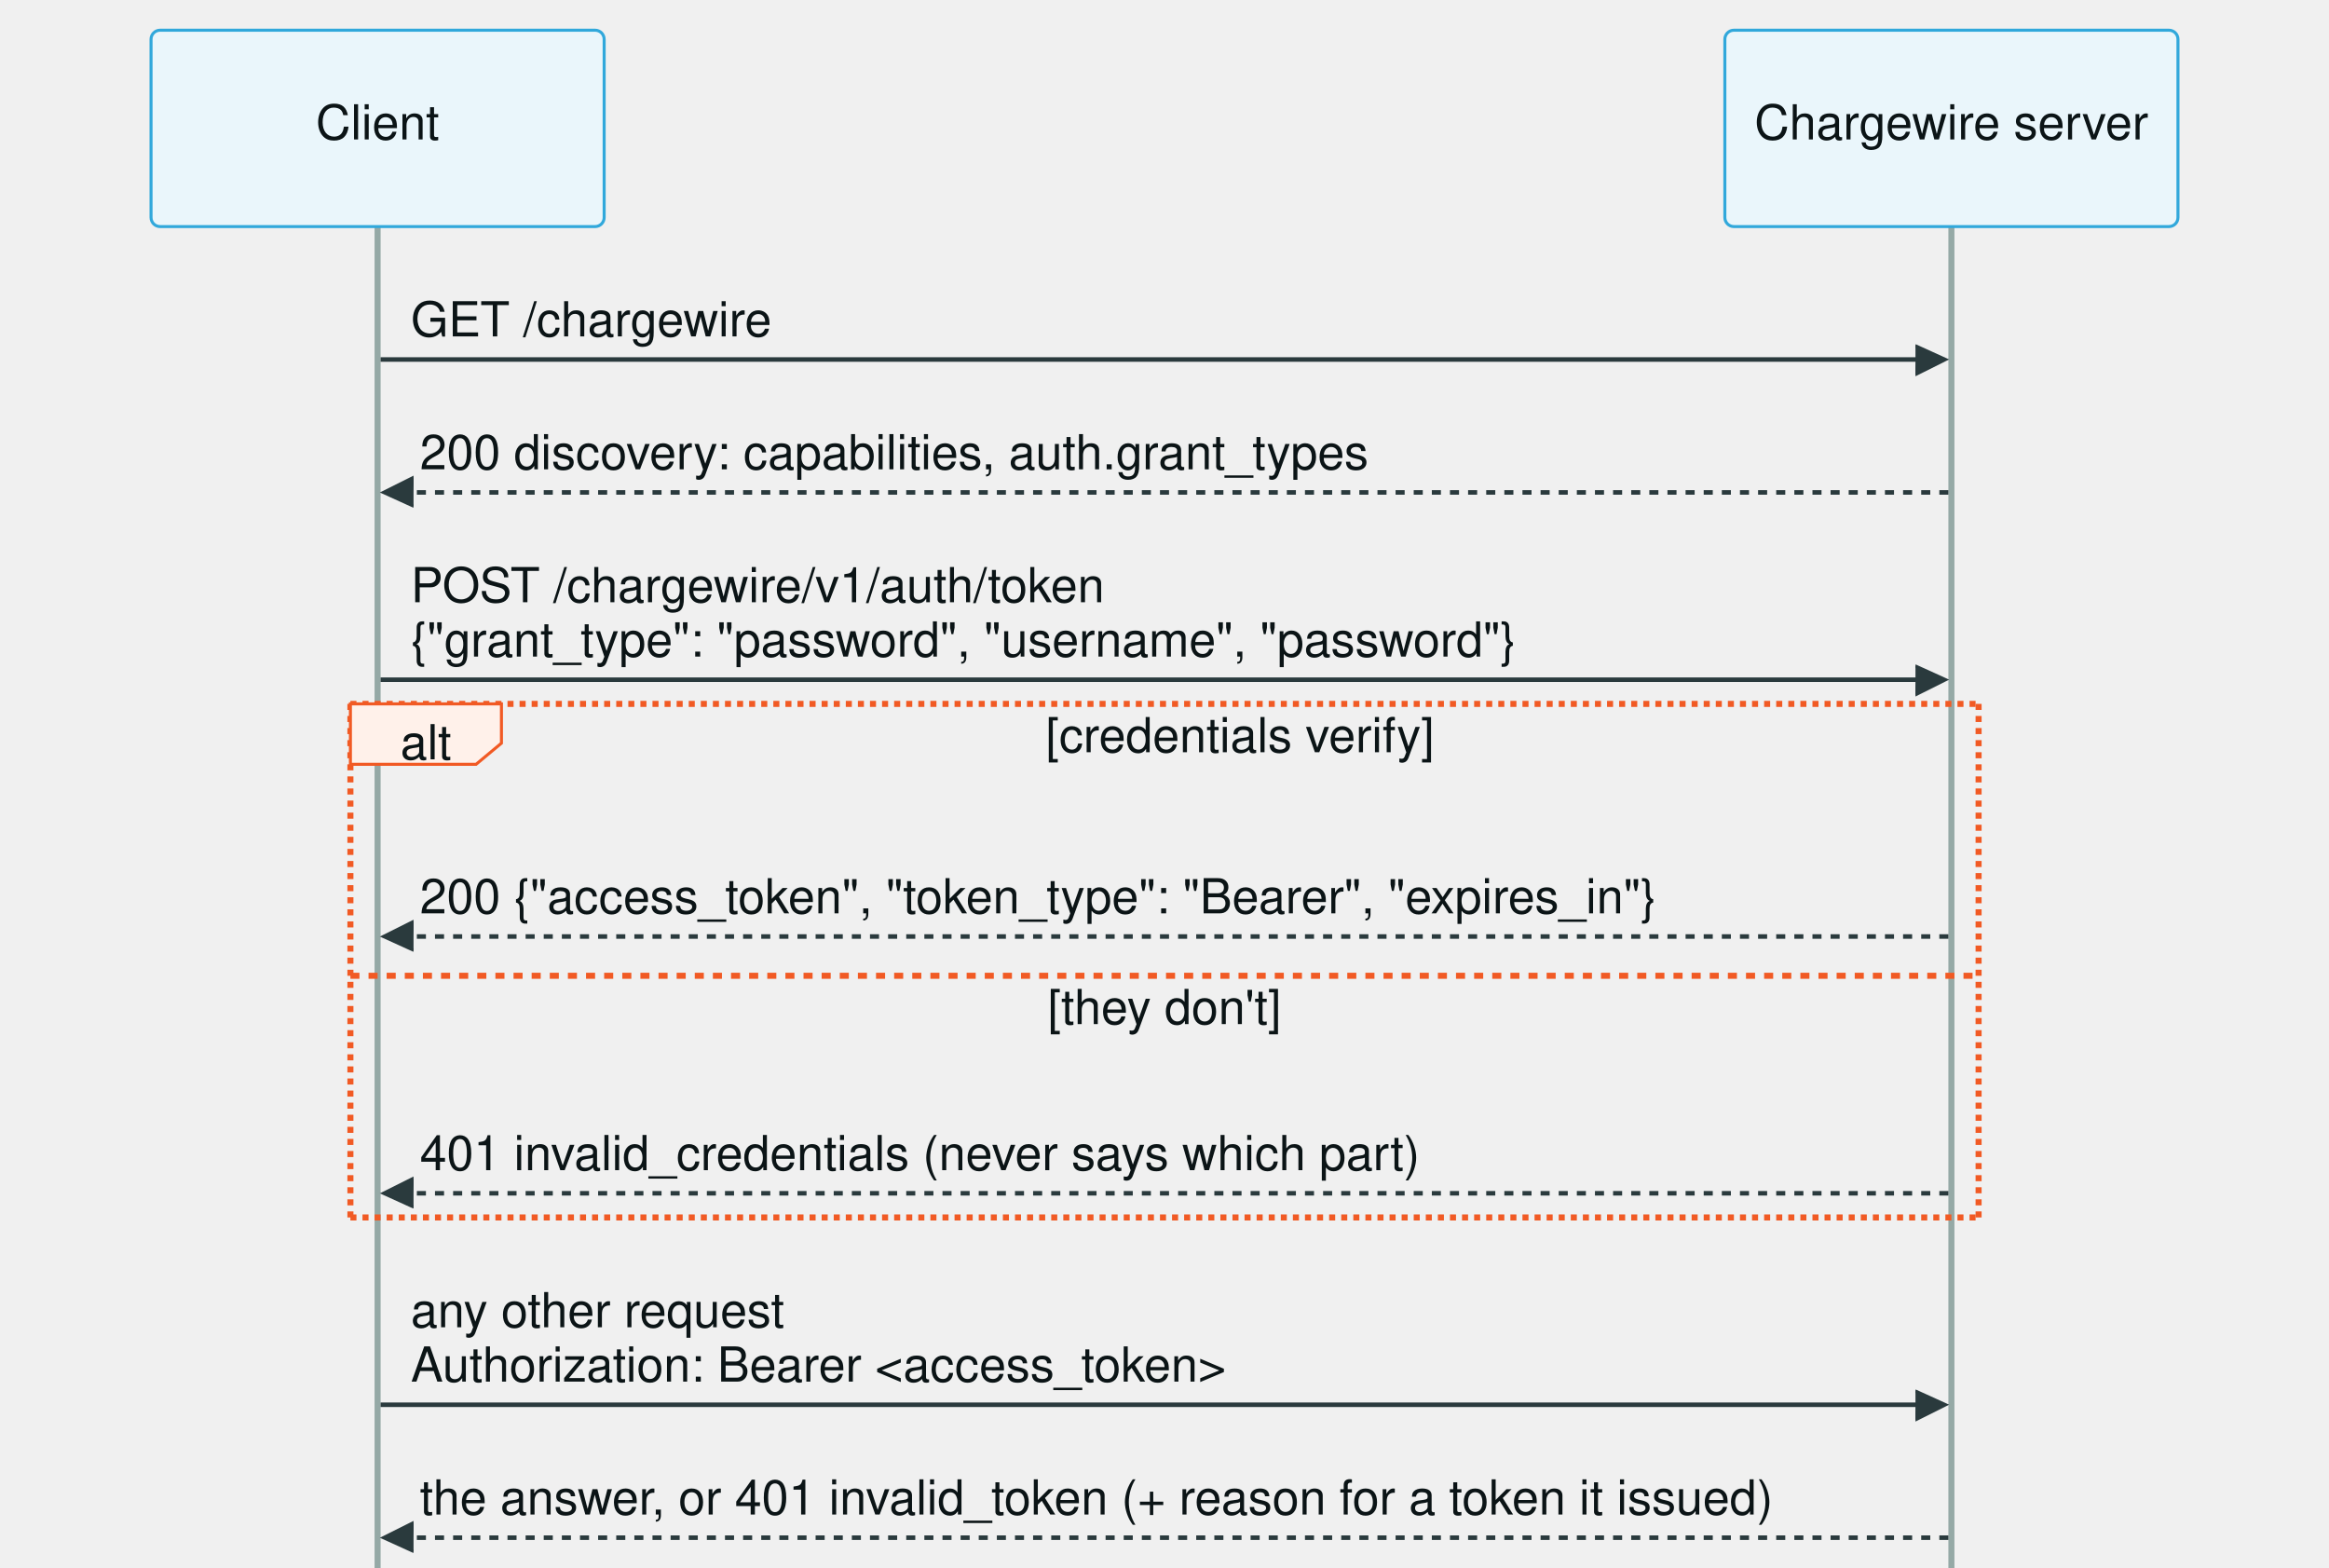
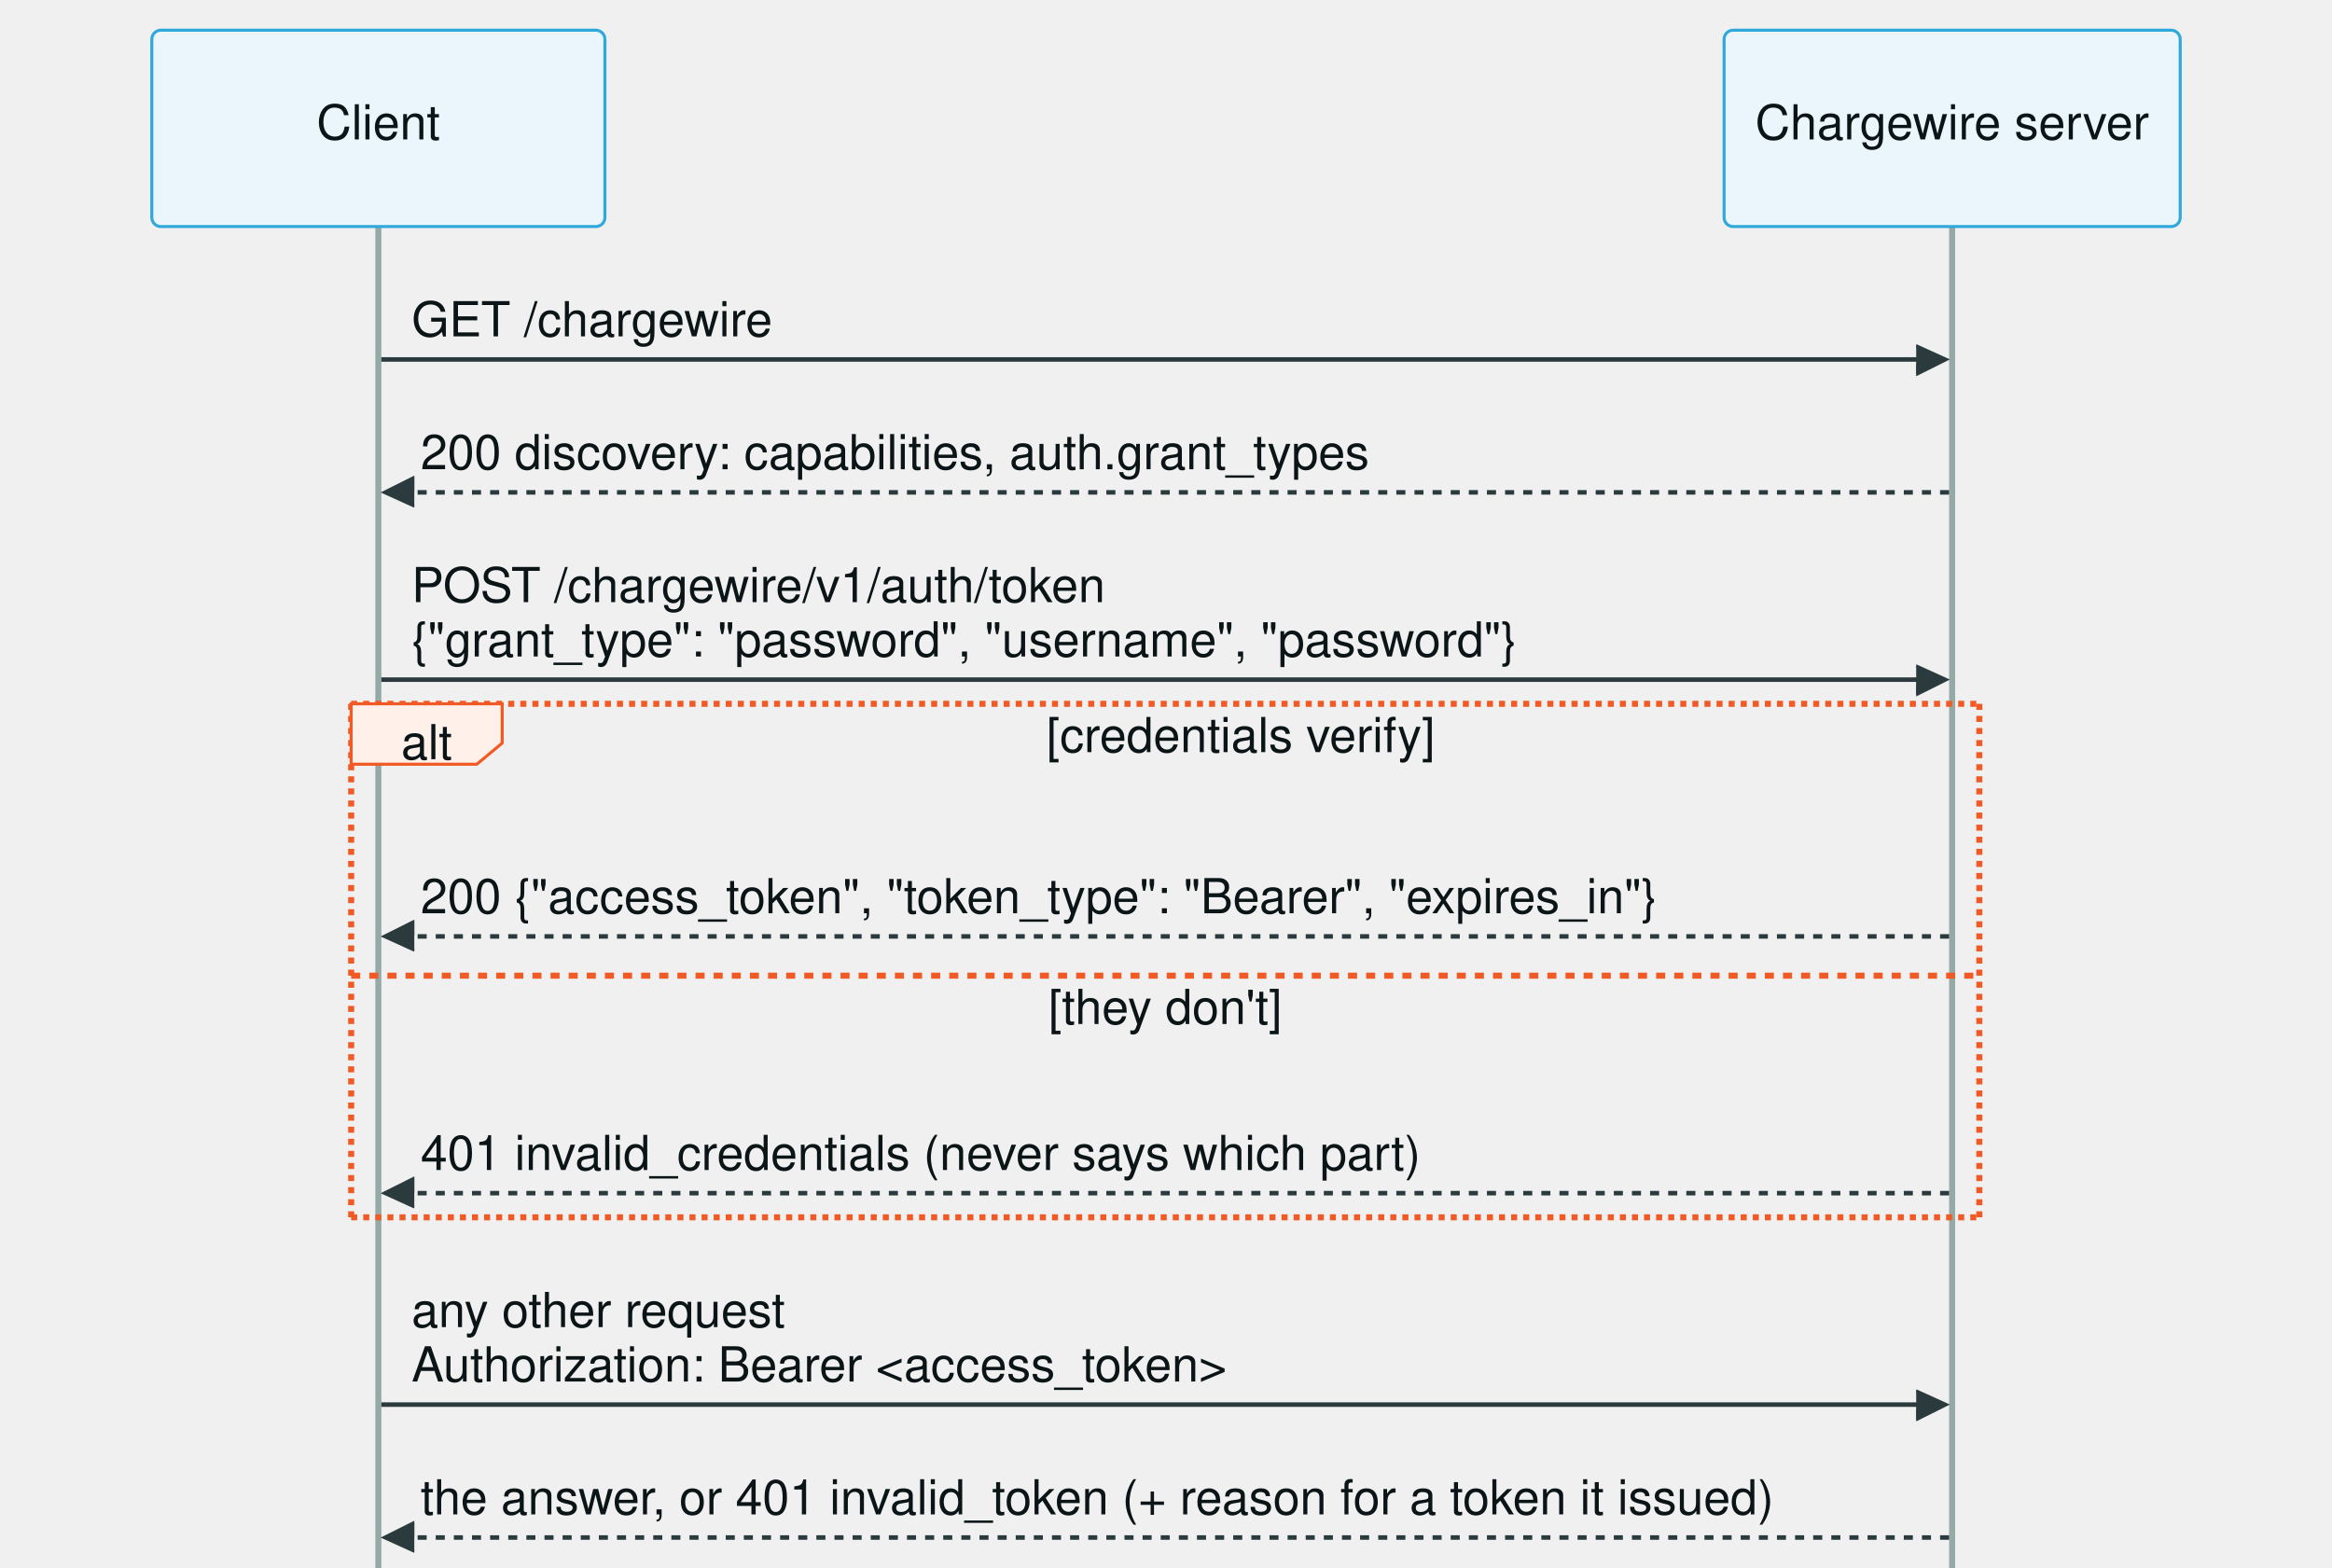
- <svg xmlns="http://www.w3.org/2000/svg" data-source-sha256="e5b919c2dd6666059272049a6209ddf8aacde8d2b4cd9dd8b5b1c0172cf4a284" id="d-signin-password-light" width="771" height="519" viewBox="-50 -10 771 519" role="graphics-document document" aria-roledescription="sequence">
+ <svg xmlns="http://www.w3.org/2000/svg" data-source-sha256="8d9fc25275c0cdb00df49452b8e37687f94b6fabb5f13b44bc39c7d01623270f" id="d-signin-password-light" width="772" height="519" viewBox="-50 -10 771.5 519" role="graphics-document document" aria-roledescription="sequence">
  <g>
    <line id="actor55" x1="596" y1="65" x2="596" y2="2000" class="actor-line 200" stroke-width="0.5px" stroke="#999" name="S" data-et="life-line" data-id="S" />
    <g id="root-55" data-et="participant" data-type="participant" data-id="S">
-       <rect x="521" y="0" fill="#eaeaea" stroke="#666" width="150" height="65" name="S" rx="3" ry="3" class="actor actor-top" />
+       <rect x="520.5" y="0" fill="#eaeaea" stroke="#666" width="151" height="65" name="S" rx="3" ry="3" class="actor actor-top" />
      <text x="596" y="32.5" dominant-baseline="central" alignment-baseline="central" class="actor actor-box" style="text-anchor: middle; font-size: 16px; font-weight: 400; font-family: Helvetica, Arial, &quot;Liberation Sans&quot;, sans-serif;">
        <tspan x="596" dy="0">Chargewire server</tspan>
      </text>
    </g>
  </g>
  <g>
    <line id="actor54" x1="75" y1="65" x2="75" y2="2000" class="actor-line 200" stroke-width="0.5px" stroke="#999" name="C" data-et="life-line" data-id="C" />
    <g id="root-54" data-et="participant" data-type="participant" data-id="C">
      <rect x="0" y="0" fill="#eaeaea" stroke="#666" width="150" height="65" name="C" rx="3" ry="3" class="actor actor-top" />
      <text x="75" y="32.5" dominant-baseline="central" alignment-baseline="central" class="actor actor-box" style="text-anchor: middle; font-size: 16px; font-weight: 400; font-family: Helvetica, Arial, &quot;Liberation Sans&quot;, sans-serif;">
        <tspan x="75" dy="0">Client</tspan>
      </text>
    </g>
  </g>
  <style>#d-signin-password-light{font-family:Helvetica,Arial,'Liberation Sans',sans-serif;font-size:16px;fill:#0b1416;}@keyframes edge-animation-frame{from{stroke-dashoffset:0;}}@keyframes dash{to{stroke-dashoffset:0;}}#d-signin-password-light .edge-animation-slow{stroke-dasharray:9,5!important;stroke-dashoffset:900;animation:dash 50s linear infinite;stroke-linecap:round;}#d-signin-password-light .edge-animation-fast{stroke-dasharray:9,5!important;stroke-dashoffset:900;animation:dash 20s linear infinite;stroke-linecap:round;}#d-signin-password-light .error-icon{fill:hsl(17.647, 68%, 100%);}#d-signin-password-light .error-text{fill:#000000;stroke:#000000;}#d-signin-password-light .edge-thickness-normal{stroke-width:1px;}#d-signin-password-light .edge-thickness-thick{stroke-width:3.5px;}#d-signin-password-light .edge-pattern-solid{stroke-dasharray:0;}#d-signin-password-light .edge-thickness-invisible{stroke-width:0;fill:none;}#d-signin-password-light .edge-pattern-dashed{stroke-dasharray:3;}#d-signin-password-light .edge-pattern-dotted{stroke-dasharray:2;}#d-signin-password-light .marker{fill:#000000;stroke:#000000;}#d-signin-password-light .marker.cross{stroke:#000000;}#d-signin-password-light svg{font-family:Helvetica,Arial,'Liberation Sans',sans-serif;font-size:16px;}#d-signin-password-light p{margin:0;}#d-signin-password-light .actor{stroke:#31a8db;fill:#eaf6fb;stroke-width:1;}#d-signin-password-light rect.actor.outer-path[data-look="neo"]{filter:drop-shadow( 1px 2px 2px rgba(185,185,185,1));}#d-signin-password-light rect.note[data-look="neo"]{stroke:#f15a24;fill:#fff1ea;filter:drop-shadow( 1px 2px 2px rgba(185,185,185,1));}#d-signin-password-light text.actor&gt;tspan{fill:#0b1416;stroke:none;}#d-signin-password-light .actor-line{stroke:#95a9a6;}#d-signin-password-light .innerArc{stroke-width:1.5;stroke-dasharray:none;}#d-signin-password-light .messageLine0{stroke-width:1.5;stroke-dasharray:none;stroke:#2a3a3d;}#d-signin-password-light .messageLine1{stroke-width:1.5;stroke-dasharray:2,2;stroke:#2a3a3d;}#d-signin-password-light [id$="-arrowhead"] path{fill:#2a3a3d;stroke:#2a3a3d;}#d-signin-password-light .sequenceNumber{fill:#ffffff;}#d-signin-password-light [id$="-sequencenumber"]{fill:#2a3a3d;}#d-signin-password-light [id$="-crosshead"] path{fill:#2a3a3d;stroke:#2a3a3d;}#d-signin-password-light .messageText{fill:#0b1416;stroke:none;}#d-signin-password-light .labelBox{stroke:#f15a24;fill:#fff1ea;filter:none;}#d-signin-password-light .labelText,#d-signin-password-light .labelText&gt;tspan{fill:#0b1416;stroke:none;}#d-signin-password-light .loopText,#d-signin-password-light .loopText&gt;tspan{fill:#0b1416;stroke:none;}#d-signin-password-light .sectionTitle,#d-signin-password-light .sectionTitle&gt;tspan{fill:#0b1416;stroke:none;}#d-signin-password-light .loopLine{stroke-width:2px;stroke-dasharray:2,2;stroke:#f15a24;fill:#f15a24;}#d-signin-password-light .note{stroke:#f15a24;fill:#fff1ea;}#d-signin-password-light .noteText,#d-signin-password-light .noteText&gt;tspan{fill:#0b1416;stroke:none;font-weight:normal;}#d-signin-password-light .activation0{fill:#d6eef8;stroke:#31a8db;}#d-signin-password-light .activation1{fill:#d6eef8;stroke:#31a8db;}#d-signin-password-light .activation2{fill:#d6eef8;stroke:#31a8db;}#d-signin-password-light .actorPopupMenu{position:absolute;}#d-signin-password-light .actorPopupMenuPanel{position:absolute;fill:#eaf6fb;box-shadow:0px 8px 16px 0px rgba(0,0,0,0.2);filter:drop-shadow(3px 5px 2px rgb(0 0 0 / 0.4));}#d-signin-password-light .actor-man circle,#d-signin-password-light line{fill:#eaf6fb;stroke-width:2px;}#d-signin-password-light g rect.rect{filter:drop-shadow( 1px 2px 2px rgba(185,185,185,1));stroke:#31a8db;}#d-signin-password-light .node .neo-node{stroke:#31a8db;}#d-signin-password-light [data-look="neo"].node rect,#d-signin-password-light [data-look="neo"].cluster rect,#d-signin-password-light [data-look="neo"].node polygon{stroke:url(#d-signin-password-light-gradient);filter:drop-shadow( 1px 2px 2px rgba(185,185,185,1));}#d-signin-password-light [data-look="neo"].swimlane.cluster rect{filter:none;}#d-signin-password-light [data-look="neo"].node path{stroke:url(#d-signin-password-light-gradient);stroke-width:1px;}#d-signin-password-light [data-look="neo"].node .outer-path{filter:drop-shadow( 1px 2px 2px rgba(185,185,185,1));}#d-signin-password-light [data-look="neo"].node .neo-line path{stroke:#31a8db;filter:none;}#d-signin-password-light [data-look="neo"].node circle{stroke:url(#d-signin-password-light-gradient);filter:drop-shadow( 1px 2px 2px rgba(185,185,185,1));}#d-signin-password-light [data-look="neo"].node circle .state-start{fill:#000000;}#d-signin-password-light [data-look="neo"].icon-shape .icon{fill:url(#d-signin-password-light-gradient);filter:drop-shadow( 1px 2px 2px rgba(185,185,185,1));}#d-signin-password-light [data-look="neo"].icon-shape .icon-neo path{stroke:url(#d-signin-password-light-gradient);filter:drop-shadow( 1px 2px 2px rgba(185,185,185,1));}#d-signin-password-light :root{--mermaid-font-family:Helvetica,Arial,'Liberation Sans',sans-serif;}</style>
  <g />
  <defs>
    <symbol id="d-signin-password-light-computer" width="24" height="24">
      <path transform="scale(.5)" d="M2 2v13h20v-13h-20zm18 11h-16v-9h16v9zm-10.228 6l.466-1h3.524l.467 1h-4.457zm14.228 3h-24l2-6h2.104l-1.33 4h18.45l-1.297-4h2.073l2 6zm-5-10h-14v-7h14v7z" />
    </symbol>
  </defs>
  <defs>
    <symbol id="d-signin-password-light-database" fill-rule="evenodd" clip-rule="evenodd">
      <path transform="scale(.5)" d="M12.258.001l.256.004.255.005.253.008.251.01.249.012.247.015.246.016.242.019.241.02.239.023.236.024.233.027.231.028.229.031.225.032.223.034.22.036.217.038.214.04.211.041.208.043.205.045.201.046.198.048.194.05.191.051.187.053.183.054.18.056.175.057.172.059.168.06.163.061.16.063.155.064.15.066.074.033.073.033.071.034.07.034.069.035.068.035.067.035.066.035.064.036.064.036.062.036.06.036.06.037.058.037.058.037.055.038.055.038.053.038.052.038.051.039.05.039.048.039.047.039.045.04.044.04.043.04.041.04.04.041.039.041.037.041.036.041.034.041.033.042.032.042.03.042.029.042.027.042.026.043.024.043.023.043.021.043.02.043.018.044.017.043.015.044.013.044.012.044.011.045.009.044.007.045.006.045.004.045.002.045.001.045v17l-.001.045-.002.045-.004.045-.006.045-.007.045-.009.044-.011.045-.012.044-.013.044-.015.044-.017.043-.018.044-.02.043-.021.043-.023.043-.024.043-.026.043-.027.042-.029.042-.03.042-.032.042-.033.042-.034.041-.036.041-.037.041-.039.041-.04.041-.041.04-.043.04-.044.04-.045.04-.047.039-.048.039-.05.039-.051.039-.052.038-.053.038-.055.038-.055.038-.058.037-.058.037-.06.037-.06.036-.062.036-.064.036-.064.036-.066.035-.067.035-.068.035-.069.035-.07.034-.071.034-.073.033-.074.033-.15.066-.155.064-.16.063-.163.061-.168.06-.172.059-.175.057-.18.056-.183.054-.187.053-.191.051-.194.05-.198.048-.201.046-.205.045-.208.043-.211.041-.214.04-.217.038-.22.036-.223.034-.225.032-.229.031-.231.028-.233.027-.236.024-.239.023-.241.02-.242.019-.246.016-.247.015-.249.012-.251.01-.253.008-.255.005-.256.004-.258.001-.258-.001-.256-.004-.255-.005-.253-.008-.251-.01-.249-.012-.247-.015-.245-.016-.243-.019-.241-.02-.238-.023-.236-.024-.234-.027-.231-.028-.228-.031-.226-.032-.223-.034-.22-.036-.217-.038-.214-.04-.211-.041-.208-.043-.204-.045-.201-.046-.198-.048-.195-.05-.19-.051-.187-.053-.184-.054-.179-.056-.176-.057-.172-.059-.167-.06-.164-.061-.159-.063-.155-.064-.151-.066-.074-.033-.072-.033-.072-.034-.07-.034-.069-.035-.068-.035-.067-.035-.066-.035-.064-.036-.063-.036-.062-.036-.061-.036-.06-.037-.058-.037-.057-.037-.056-.038-.055-.038-.053-.038-.052-.038-.051-.039-.049-.039-.049-.039-.046-.039-.046-.04-.044-.04-.043-.04-.041-.04-.04-.041-.039-.041-.037-.041-.036-.041-.034-.041-.033-.042-.032-.042-.03-.042-.029-.042-.027-.042-.026-.043-.024-.043-.023-.043-.021-.043-.02-.043-.018-.044-.017-.043-.015-.044-.013-.044-.012-.044-.011-.045-.009-.044-.007-.045-.006-.045-.004-.045-.002-.045-.001-.045v-17l.001-.045.002-.045.004-.045.006-.045.007-.045.009-.044.011-.045.012-.044.013-.044.015-.044.017-.043.018-.044.02-.043.021-.043.023-.043.024-.043.026-.043.027-.042.029-.042.03-.042.032-.042.033-.042.034-.041.036-.041.037-.041.039-.041.04-.041.041-.04.043-.04.044-.04.046-.04.046-.039.049-.039.049-.039.051-.039.052-.038.053-.038.055-.038.056-.038.057-.037.058-.037.06-.037.061-.036.062-.036.063-.036.064-.036.066-.035.067-.035.068-.035.069-.035.07-.034.072-.034.072-.033.074-.033.151-.066.155-.064.159-.063.164-.061.167-.06.172-.059.176-.057.179-.056.184-.054.187-.053.19-.051.195-.05.198-.048.201-.046.204-.045.208-.043.211-.041.214-.04.217-.038.22-.036.223-.034.226-.032.228-.031.231-.028.234-.027.236-.024.238-.023.241-.02.243-.019.245-.016.247-.015.249-.012.251-.01.253-.008.255-.005.256-.004.258-.001.258.001zm-9.258 20.499v.01l.001.021.003.021.004.022.005.021.006.022.007.022.009.023.01.022.011.023.012.023.013.023.015.023.016.024.017.023.018.024.019.024.021.024.022.025.023.024.024.025.052.049.056.05.061.051.066.051.07.051.075.051.079.052.084.052.088.052.092.052.097.052.102.051.105.052.11.052.114.051.119.051.123.051.127.05.131.05.135.05.139.048.144.049.147.047.152.047.155.047.16.045.163.045.167.043.171.043.176.041.178.041.183.039.187.039.19.037.194.035.197.035.202.033.204.031.209.03.212.029.216.027.219.025.222.024.226.021.23.02.233.018.236.016.24.015.243.012.246.01.249.008.253.005.256.004.259.001.26-.001.257-.004.254-.005.25-.008.247-.011.244-.012.241-.014.237-.016.233-.018.231-.021.226-.021.224-.024.22-.026.216-.027.212-.028.21-.031.205-.031.202-.034.198-.034.194-.036.191-.037.187-.039.183-.04.179-.04.175-.042.172-.043.168-.044.163-.045.16-.046.155-.046.152-.047.148-.048.143-.049.139-.049.136-.05.131-.05.126-.05.123-.051.118-.052.114-.051.11-.052.106-.052.101-.052.096-.052.092-.052.088-.053.083-.051.079-.052.074-.052.07-.051.065-.051.06-.051.056-.05.051-.05.023-.024.023-.025.021-.024.02-.024.019-.024.018-.024.017-.024.015-.023.014-.024.013-.023.012-.023.01-.023.01-.022.008-.022.006-.022.006-.022.004-.022.004-.021.001-.021.001-.021v-4.127l-.077.055-.08.053-.083.054-.085.053-.087.052-.09.052-.093.051-.095.05-.097.05-.1.049-.102.049-.105.048-.106.047-.109.047-.111.046-.114.045-.115.045-.118.044-.12.043-.122.042-.124.042-.126.041-.128.04-.13.04-.132.038-.134.038-.135.037-.138.037-.139.035-.142.035-.143.034-.144.033-.147.032-.148.031-.15.03-.151.03-.153.029-.154.027-.156.027-.158.026-.159.025-.161.024-.162.023-.163.022-.165.021-.166.02-.167.019-.169.018-.169.017-.171.016-.173.015-.173.014-.175.013-.175.012-.177.011-.178.01-.179.008-.179.008-.181.006-.182.005-.182.004-.184.003-.184.002h-.37l-.184-.002-.184-.003-.182-.004-.182-.005-.181-.006-.179-.008-.179-.008-.178-.01-.176-.011-.176-.012-.175-.013-.173-.014-.172-.015-.171-.016-.17-.017-.169-.018-.167-.019-.166-.02-.165-.021-.163-.022-.162-.023-.161-.024-.159-.025-.157-.026-.156-.027-.155-.027-.153-.029-.151-.03-.15-.03-.148-.031-.146-.032-.145-.033-.143-.034-.141-.035-.14-.035-.137-.037-.136-.037-.134-.038-.132-.038-.13-.04-.128-.04-.126-.041-.124-.042-.122-.042-.12-.044-.117-.043-.116-.045-.113-.045-.112-.046-.109-.047-.106-.047-.105-.048-.102-.049-.1-.049-.097-.05-.095-.05-.093-.052-.09-.051-.087-.052-.085-.053-.083-.054-.08-.054-.077-.054v4.127zm0-5.654v.011l.001.021.003.021.004.021.005.022.006.022.007.022.009.022.01.022.011.023.012.023.013.023.015.024.016.023.017.024.018.024.019.024.021.024.022.024.023.025.024.024.052.05.056.05.061.05.066.051.07.051.075.052.079.051.084.052.088.052.092.052.097.052.102.052.105.052.11.051.114.051.119.052.123.05.127.051.131.05.135.049.139.049.144.048.147.048.152.047.155.046.16.045.163.045.167.044.171.042.176.042.178.04.183.04.187.038.19.037.194.036.197.034.202.033.204.032.209.03.212.028.216.027.219.025.222.024.226.022.23.02.233.018.236.016.24.014.243.012.246.01.249.008.253.006.256.003.259.001.26-.001.257-.003.254-.006.25-.008.247-.01.244-.012.241-.015.237-.016.233-.018.231-.02.226-.022.224-.024.22-.025.216-.027.212-.029.21-.03.205-.032.202-.033.198-.035.194-.036.191-.037.187-.039.183-.039.179-.041.175-.042.172-.043.168-.044.163-.045.16-.045.155-.047.152-.047.148-.048.143-.048.139-.05.136-.049.131-.05.126-.051.123-.051.118-.051.114-.052.11-.052.106-.052.101-.052.096-.052.092-.052.088-.052.083-.052.079-.052.074-.051.07-.052.065-.051.06-.05.056-.051.051-.049.023-.025.023-.024.021-.025.02-.024.019-.024.018-.024.017-.024.015-.023.014-.023.013-.024.012-.022.01-.023.01-.023.008-.022.006-.022.006-.022.004-.021.004-.022.001-.021.001-.021v-4.139l-.077.054-.08.054-.083.054-.085.052-.087.053-.09.051-.093.051-.095.051-.097.05-.1.049-.102.049-.105.048-.106.047-.109.047-.111.046-.114.045-.115.044-.118.044-.12.044-.122.042-.124.042-.126.041-.128.04-.13.039-.132.039-.134.038-.135.037-.138.036-.139.036-.142.035-.143.033-.144.033-.147.033-.148.031-.15.03-.151.03-.153.028-.154.028-.156.027-.158.026-.159.025-.161.024-.162.023-.163.022-.165.021-.166.02-.167.019-.169.018-.169.017-.171.016-.173.015-.173.014-.175.013-.175.012-.177.011-.178.009-.179.009-.179.007-.181.007-.182.005-.182.004-.184.003-.184.002h-.37l-.184-.002-.184-.003-.182-.004-.182-.005-.181-.007-.179-.007-.179-.009-.178-.009-.176-.011-.176-.012-.175-.013-.173-.014-.172-.015-.171-.016-.17-.017-.169-.018-.167-.019-.166-.02-.165-.021-.163-.022-.162-.023-.161-.024-.159-.025-.157-.026-.156-.027-.155-.028-.153-.028-.151-.03-.15-.03-.148-.031-.146-.033-.145-.033-.143-.033-.141-.035-.14-.036-.137-.036-.136-.037-.134-.038-.132-.039-.13-.039-.128-.04-.126-.041-.124-.042-.122-.043-.12-.043-.117-.044-.116-.044-.113-.046-.112-.046-.109-.046-.106-.047-.105-.048-.102-.049-.1-.049-.097-.05-.095-.051-.093-.051-.09-.051-.087-.053-.085-.052-.083-.054-.08-.054-.077-.054v4.139zm0-5.666v.011l.001.02.003.022.004.021.005.022.006.021.007.022.009.023.01.022.011.023.012.023.013.023.015.023.016.024.017.024.018.023.019.024.021.025.022.024.023.024.024.025.052.05.056.05.061.05.066.051.07.051.075.052.079.051.084.052.088.052.092.052.097.052.102.052.105.051.11.052.114.051.119.051.123.051.127.05.131.05.135.05.139.049.144.048.147.048.152.047.155.046.16.045.163.045.167.043.171.043.176.042.178.04.183.04.187.038.19.037.194.036.197.034.202.033.204.032.209.03.212.028.216.027.219.025.222.024.226.021.23.02.233.018.236.017.24.014.243.012.246.01.249.008.253.006.256.003.259.001.26-.001.257-.003.254-.006.25-.008.247-.01.244-.013.241-.014.237-.016.233-.018.231-.02.226-.022.224-.024.22-.025.216-.027.212-.029.21-.03.205-.032.202-.033.198-.035.194-.036.191-.037.187-.039.183-.039.179-.041.175-.042.172-.043.168-.044.163-.045.16-.045.155-.047.152-.047.148-.048.143-.049.139-.049.136-.049.131-.051.126-.05.123-.051.118-.052.114-.051.11-.052.106-.052.101-.052.096-.052.092-.052.088-.052.083-.052.079-.052.074-.052.07-.051.065-.051.06-.051.056-.05.051-.049.023-.025.023-.025.021-.024.02-.024.019-.024.018-.024.017-.024.015-.023.014-.024.013-.023.012-.023.01-.022.01-.023.008-.022.006-.022.006-.022.004-.022.004-.021.001-.021.001-.021v-4.153l-.077.054-.08.054-.083.053-.085.053-.087.053-.09.051-.093.051-.095.051-.097.05-.1.049-.102.048-.105.048-.106.048-.109.046-.111.046-.114.046-.115.044-.118.044-.12.043-.122.043-.124.042-.126.041-.128.04-.13.039-.132.039-.134.038-.135.037-.138.036-.139.036-.142.034-.143.034-.144.033-.147.032-.148.032-.15.03-.151.03-.153.028-.154.028-.156.027-.158.026-.159.024-.161.024-.162.023-.163.023-.165.021-.166.02-.167.019-.169.018-.169.017-.171.016-.173.015-.173.014-.175.013-.175.012-.177.01-.178.01-.179.009-.179.007-.181.006-.182.006-.182.004-.184.003-.184.001-.185.001-.185-.001-.184-.001-.184-.003-.182-.004-.182-.006-.181-.006-.179-.007-.179-.009-.178-.01-.176-.01-.176-.012-.175-.013-.173-.014-.172-.015-.171-.016-.17-.017-.169-.018-.167-.019-.166-.02-.165-.021-.163-.023-.162-.023-.161-.024-.159-.024-.157-.026-.156-.027-.155-.028-.153-.028-.151-.03-.15-.03-.148-.032-.146-.032-.145-.033-.143-.034-.141-.034-.14-.036-.137-.036-.136-.037-.134-.038-.132-.039-.13-.039-.128-.041-.126-.041-.124-.041-.122-.043-.12-.043-.117-.044-.116-.044-.113-.046-.112-.046-.109-.046-.106-.048-.105-.048-.102-.048-.1-.05-.097-.049-.095-.051-.093-.051-.09-.052-.087-.052-.085-.053-.083-.053-.08-.054-.077-.054v4.153zm8.74-8.179l-.257.004-.254.005-.25.008-.247.011-.244.012-.241.014-.237.016-.233.018-.231.021-.226.022-.224.023-.22.026-.216.027-.212.028-.21.031-.205.032-.202.033-.198.034-.194.036-.191.038-.187.038-.183.04-.179.041-.175.042-.172.043-.168.043-.163.045-.16.046-.155.046-.152.048-.148.048-.143.048-.139.049-.136.05-.131.05-.126.051-.123.051-.118.051-.114.052-.11.052-.106.052-.101.052-.096.052-.092.052-.088.052-.083.052-.079.052-.074.051-.07.052-.065.051-.06.05-.056.05-.051.05-.023.025-.023.024-.021.024-.02.025-.019.024-.018.024-.017.023-.015.024-.014.023-.013.023-.012.023-.01.023-.01.022-.008.022-.006.023-.006.021-.004.022-.004.021-.001.021-.001.021.001.021.001.021.004.021.004.022.006.021.006.023.008.022.01.022.01.023.012.023.013.023.014.023.015.024.017.023.018.024.019.024.02.025.021.024.023.024.023.025.051.05.056.05.06.05.065.051.07.052.074.051.079.052.083.052.088.052.092.052.096.052.101.052.106.052.11.052.114.052.118.051.123.051.126.051.131.05.136.05.139.049.143.048.148.048.152.048.155.046.16.046.163.045.168.043.172.043.175.042.179.041.183.04.187.038.191.038.194.036.198.034.202.033.205.032.21.031.212.028.216.027.22.026.224.023.226.022.231.021.233.018.237.016.241.014.244.012.247.011.25.008.254.005.257.004.26.001.26-.001.257-.004.254-.005.25-.008.247-.011.244-.012.241-.014.237-.016.233-.018.231-.021.226-.022.224-.023.22-.026.216-.027.212-.028.21-.031.205-.032.202-.033.198-.034.194-.036.191-.038.187-.038.183-.04.179-.041.175-.042.172-.043.168-.043.163-.045.16-.046.155-.046.152-.048.148-.048.143-.048.139-.049.136-.05.131-.05.126-.051.123-.051.118-.051.114-.052.11-.052.106-.052.101-.052.096-.052.092-.052.088-.052.083-.052.079-.052.074-.051.07-.052.065-.051.06-.05.056-.05.051-.05.023-.025.023-.024.021-.024.02-.025.019-.024.018-.024.017-.023.015-.024.014-.023.013-.023.012-.023.01-.023.01-.022.008-.022.006-.023.006-.021.004-.022.004-.021.001-.021.001-.021-.001-.021-.001-.021-.004-.021-.004-.022-.006-.021-.006-.023-.008-.022-.01-.022-.01-.023-.012-.023-.013-.023-.014-.023-.015-.024-.017-.023-.018-.024-.019-.024-.02-.025-.021-.024-.023-.024-.023-.025-.051-.05-.056-.05-.06-.05-.065-.051-.07-.052-.074-.051-.079-.052-.083-.052-.088-.052-.092-.052-.096-.052-.101-.052-.106-.052-.11-.052-.114-.052-.118-.051-.123-.051-.126-.051-.131-.05-.136-.05-.139-.049-.143-.048-.148-.048-.152-.048-.155-.046-.16-.046-.163-.045-.168-.043-.172-.043-.175-.042-.179-.041-.183-.04-.187-.038-.191-.038-.194-.036-.198-.034-.202-.033-.205-.032-.21-.031-.212-.028-.216-.027-.22-.026-.224-.023-.226-.022-.231-.021-.233-.018-.237-.016-.241-.014-.244-.012-.247-.011-.25-.008-.254-.005-.257-.004-.26-.001-.26.001z" />
    </symbol>
  </defs>
  <defs>
    <symbol id="d-signin-password-light-clock" width="24" height="24">
      <path transform="scale(.5)" d="M12 2c5.514 0 10 4.486 10 10s-4.486 10-10 10-10-4.486-10-10 4.486-10 10-10zm0-2c-6.627 0-12 5.373-12 12s5.373 12 12 12 12-5.373 12-12-5.373-12-12-12zm5.848 12.459c.202.038.202.333.001.372-1.907.361-6.045 1.111-6.547 1.111-.719 0-1.301-.582-1.301-1.301 0-.512.77-5.447 1.125-7.445.034-.192.312-.181.343.014l.985 6.238 5.394 1.011z" />
    </symbol>
  </defs>
  <defs>
    <marker id="d-signin-password-light-arrowhead" refX="7.9" refY="5" markerUnits="userSpaceOnUse" markerWidth="12" markerHeight="12" orient="auto-start-reverse">
      <path d="M -1 0 L 10 5 L 0 10 z" />
    </marker>
  </defs>
  <defs>
    <marker id="d-signin-password-light-crosshead" markerWidth="15" markerHeight="8" orient="auto" refX="4" refY="4.5">
      <path fill="none" stroke="#000000" stroke-width="1pt" d="M 1,2 L 6,7 M 6,2 L 1,7" style="stroke-dasharray: 0, 0;" />
    </marker>
  </defs>
  <defs>
    <marker id="d-signin-password-light-filled-head" refX="15.5" refY="7" markerWidth="20" markerHeight="28" orient="auto">
      <path d="M 18,7 L9,13 L14,7 L9,1 Z" />
    </marker>
  </defs>
  <defs>
    <marker id="d-signin-password-light-sequencenumber" refX="15" refY="15" markerWidth="60" markerHeight="40" orient="auto">
      <circle cx="15" cy="15" r="6" />
    </marker>
  </defs>
  <defs>
    <marker id="d-signin-password-light-solidTopArrowHead" refX="7.9" refY="7.25" markerUnits="userSpaceOnUse" markerWidth="12" markerHeight="12" orient="auto-start-reverse">
      <path d="M 0 0 L 10 8 L 0 8 z" />
    </marker>
  </defs>
  <defs>
    <marker id="d-signin-password-light-solidBottomArrowHead" refX="7.9" refY="0.75" markerUnits="userSpaceOnUse" markerWidth="12" markerHeight="12" orient="auto-start-reverse">
      <path d="M 0 0 L 10 0 L 0 8 z" />
    </marker>
  </defs>
  <defs>
    <marker id="d-signin-password-light-stickTopArrowHead" refX="7.5" refY="7" markerUnits="userSpaceOnUse" markerWidth="12" markerHeight="12" orient="auto-start-reverse">
      <path d="M 0 0 L 7 7" stroke="black" stroke-width="1.5" fill="none" />
    </marker>
  </defs>
  <defs>
    <marker id="d-signin-password-light-stickBottomArrowHead" refX="7.5" refY="0" markerUnits="userSpaceOnUse" markerWidth="12" markerHeight="12" orient="auto-start-reverse">
      <path d="M 0 7 L 7 0" stroke="black" stroke-width="1.5" fill="none" />
    </marker>
  </defs>
  <g data-et="control-structure" data-id="i7">
    <line x1="66" y1="223" x2="605" y2="223" class="loopLine" />
    <line x1="605" y1="223" x2="605" y2="393" class="loopLine" />
    <line x1="66" y1="393" x2="605" y2="393" class="loopLine" />
    <line x1="66" y1="223" x2="66" y2="393" class="loopLine" />
    <line x1="66" y1="313" x2="605" y2="313" class="loopLine" style="stroke-dasharray: 3, 3;" />
    <polygon points="66,223 116,223 116,236 107.6,243 66,243" class="labelBox" />
    <text x="91" y="236" text-anchor="middle" dominant-baseline="middle" alignment-baseline="middle" class="labelText" style="font-family: Helvetica, Arial, &quot;Liberation Sans&quot;, sans-serif; font-size: 16px; font-weight: 400;">alt</text>
    <text x="360.5" y="239" text-anchor="middle" class="loopText" style="font-family: Helvetica, Arial, &quot;Liberation Sans&quot;, sans-serif; font-size: 16px; font-weight: 400;">
      <tspan x="360.5">[credentials verify]</tspan>
    </text>
    <text x="335.5" y="329" text-anchor="middle" class="sectionTitle" style="font-family: Helvetica, Arial, &quot;Liberation Sans&quot;, sans-serif; font-size: 16px; font-weight: 400;">[they don't]</text>
  </g>
  <text x="86" y="80" text-anchor="start" dominant-baseline="middle" alignment-baseline="middle" class="messageText" dy="1em" style="font-family: Helvetica, Arial, &quot;Liberation Sans&quot;, sans-serif; font-size: 16px; font-weight: 400;">GET /chargewire</text>
  <line x1="76" y1="109" x2="592" y2="109" class="messageLine0" data-et="message" data-id="i0" data-from="C" data-to="S" stroke-width="2" stroke="none" marker-end="url(#d-signin-password-light-arrowhead)" style="fill: none;" />
  <text x="89" y="124" text-anchor="start" dominant-baseline="middle" alignment-baseline="middle" class="messageText" dy="1em" style="font-family: Helvetica, Arial, &quot;Liberation Sans&quot;, sans-serif; font-size: 16px; font-weight: 400;">200 discovery: capabilities, auth.grant_types</text>
  <line x1="595" y1="153" x2="79" y2="153" class="messageLine1" data-et="message" data-id="i1" data-from="S" data-to="C" stroke-width="2" stroke="none" marker-end="url(#d-signin-password-light-arrowhead)" style="stroke-dasharray: 3, 3; fill: none;" />
  <text x="86" y="168" text-anchor="start" dominant-baseline="middle" alignment-baseline="middle" class="messageText" dy="1em" style="font-family: Helvetica, Arial, &quot;Liberation Sans&quot;, sans-serif; font-size: 16px; font-weight: 400;">POST /chargewire/v1/auth/token</text>
  <text x="86" y="186" text-anchor="start" dominant-baseline="middle" alignment-baseline="middle" class="messageText" dy="1em" style="font-family: Helvetica, Arial, &quot;Liberation Sans&quot;, sans-serif; font-size: 16px; font-weight: 400;">{"grant_type": "password", "username", "password"}</text>
  <line x1="76" y1="215" x2="592" y2="215" class="messageLine0" data-et="message" data-id="i2" data-from="C" data-to="S" stroke-width="2" stroke="none" marker-end="url(#d-signin-password-light-arrowhead)" style="fill: none;" />
  <text x="89" y="271" text-anchor="start" dominant-baseline="middle" alignment-baseline="middle" class="messageText" dy="1em" style="font-family: Helvetica, Arial, &quot;Liberation Sans&quot;, sans-serif; font-size: 16px; font-weight: 400;">200 {"access_token", "token_type": "Bearer", "expires_in"}</text>
  <line x1="595" y1="300" x2="79" y2="300" class="messageLine1" data-et="message" data-id="i4" data-from="S" data-to="C" stroke-width="2" stroke="none" marker-end="url(#d-signin-password-light-arrowhead)" style="stroke-dasharray: 3, 3; fill: none;" />
  <text x="89" y="356" text-anchor="start" dominant-baseline="middle" alignment-baseline="middle" class="messageText" dy="1em" style="font-family: Helvetica, Arial, &quot;Liberation Sans&quot;, sans-serif; font-size: 16px; font-weight: 400;">401 invalid_credentials (never says which part)</text>
  <line x1="595" y1="385" x2="79" y2="385" class="messageLine1" data-et="message" data-id="i6" data-from="S" data-to="C" stroke-width="2" stroke="none" marker-end="url(#d-signin-password-light-arrowhead)" style="stroke-dasharray: 3, 3; fill: none;" />
  <text x="86" y="408" text-anchor="start" dominant-baseline="middle" alignment-baseline="middle" class="messageText" dy="1em" style="font-family: Helvetica, Arial, &quot;Liberation Sans&quot;, sans-serif; font-size: 16px; font-weight: 400;">any other request</text>
  <text x="86" y="426" text-anchor="start" dominant-baseline="middle" alignment-baseline="middle" class="messageText" dy="1em" style="font-family: Helvetica, Arial, &quot;Liberation Sans&quot;, sans-serif; font-size: 16px; font-weight: 400;">Authorization: Bearer &lt;access_token&gt;</text>
  <line x1="76" y1="455" x2="592" y2="455" class="messageLine0" data-et="message" data-id="i8" data-from="C" data-to="S" stroke-width="2" stroke="none" marker-end="url(#d-signin-password-light-arrowhead)" style="fill: none;" />
  <text x="89" y="470" text-anchor="start" dominant-baseline="middle" alignment-baseline="middle" class="messageText" dy="1em" style="font-family: Helvetica, Arial, &quot;Liberation Sans&quot;, sans-serif; font-size: 16px; font-weight: 400;">the answer, or 401 invalid_token (+ reason for a token it issued)</text>
  <line x1="595" y1="499" x2="79" y2="499" class="messageLine1" data-et="message" data-id="i9" data-from="S" data-to="C" stroke-width="2" stroke="none" marker-end="url(#d-signin-password-light-arrowhead)" style="stroke-dasharray: 3, 3; fill: none;" />
</svg>
